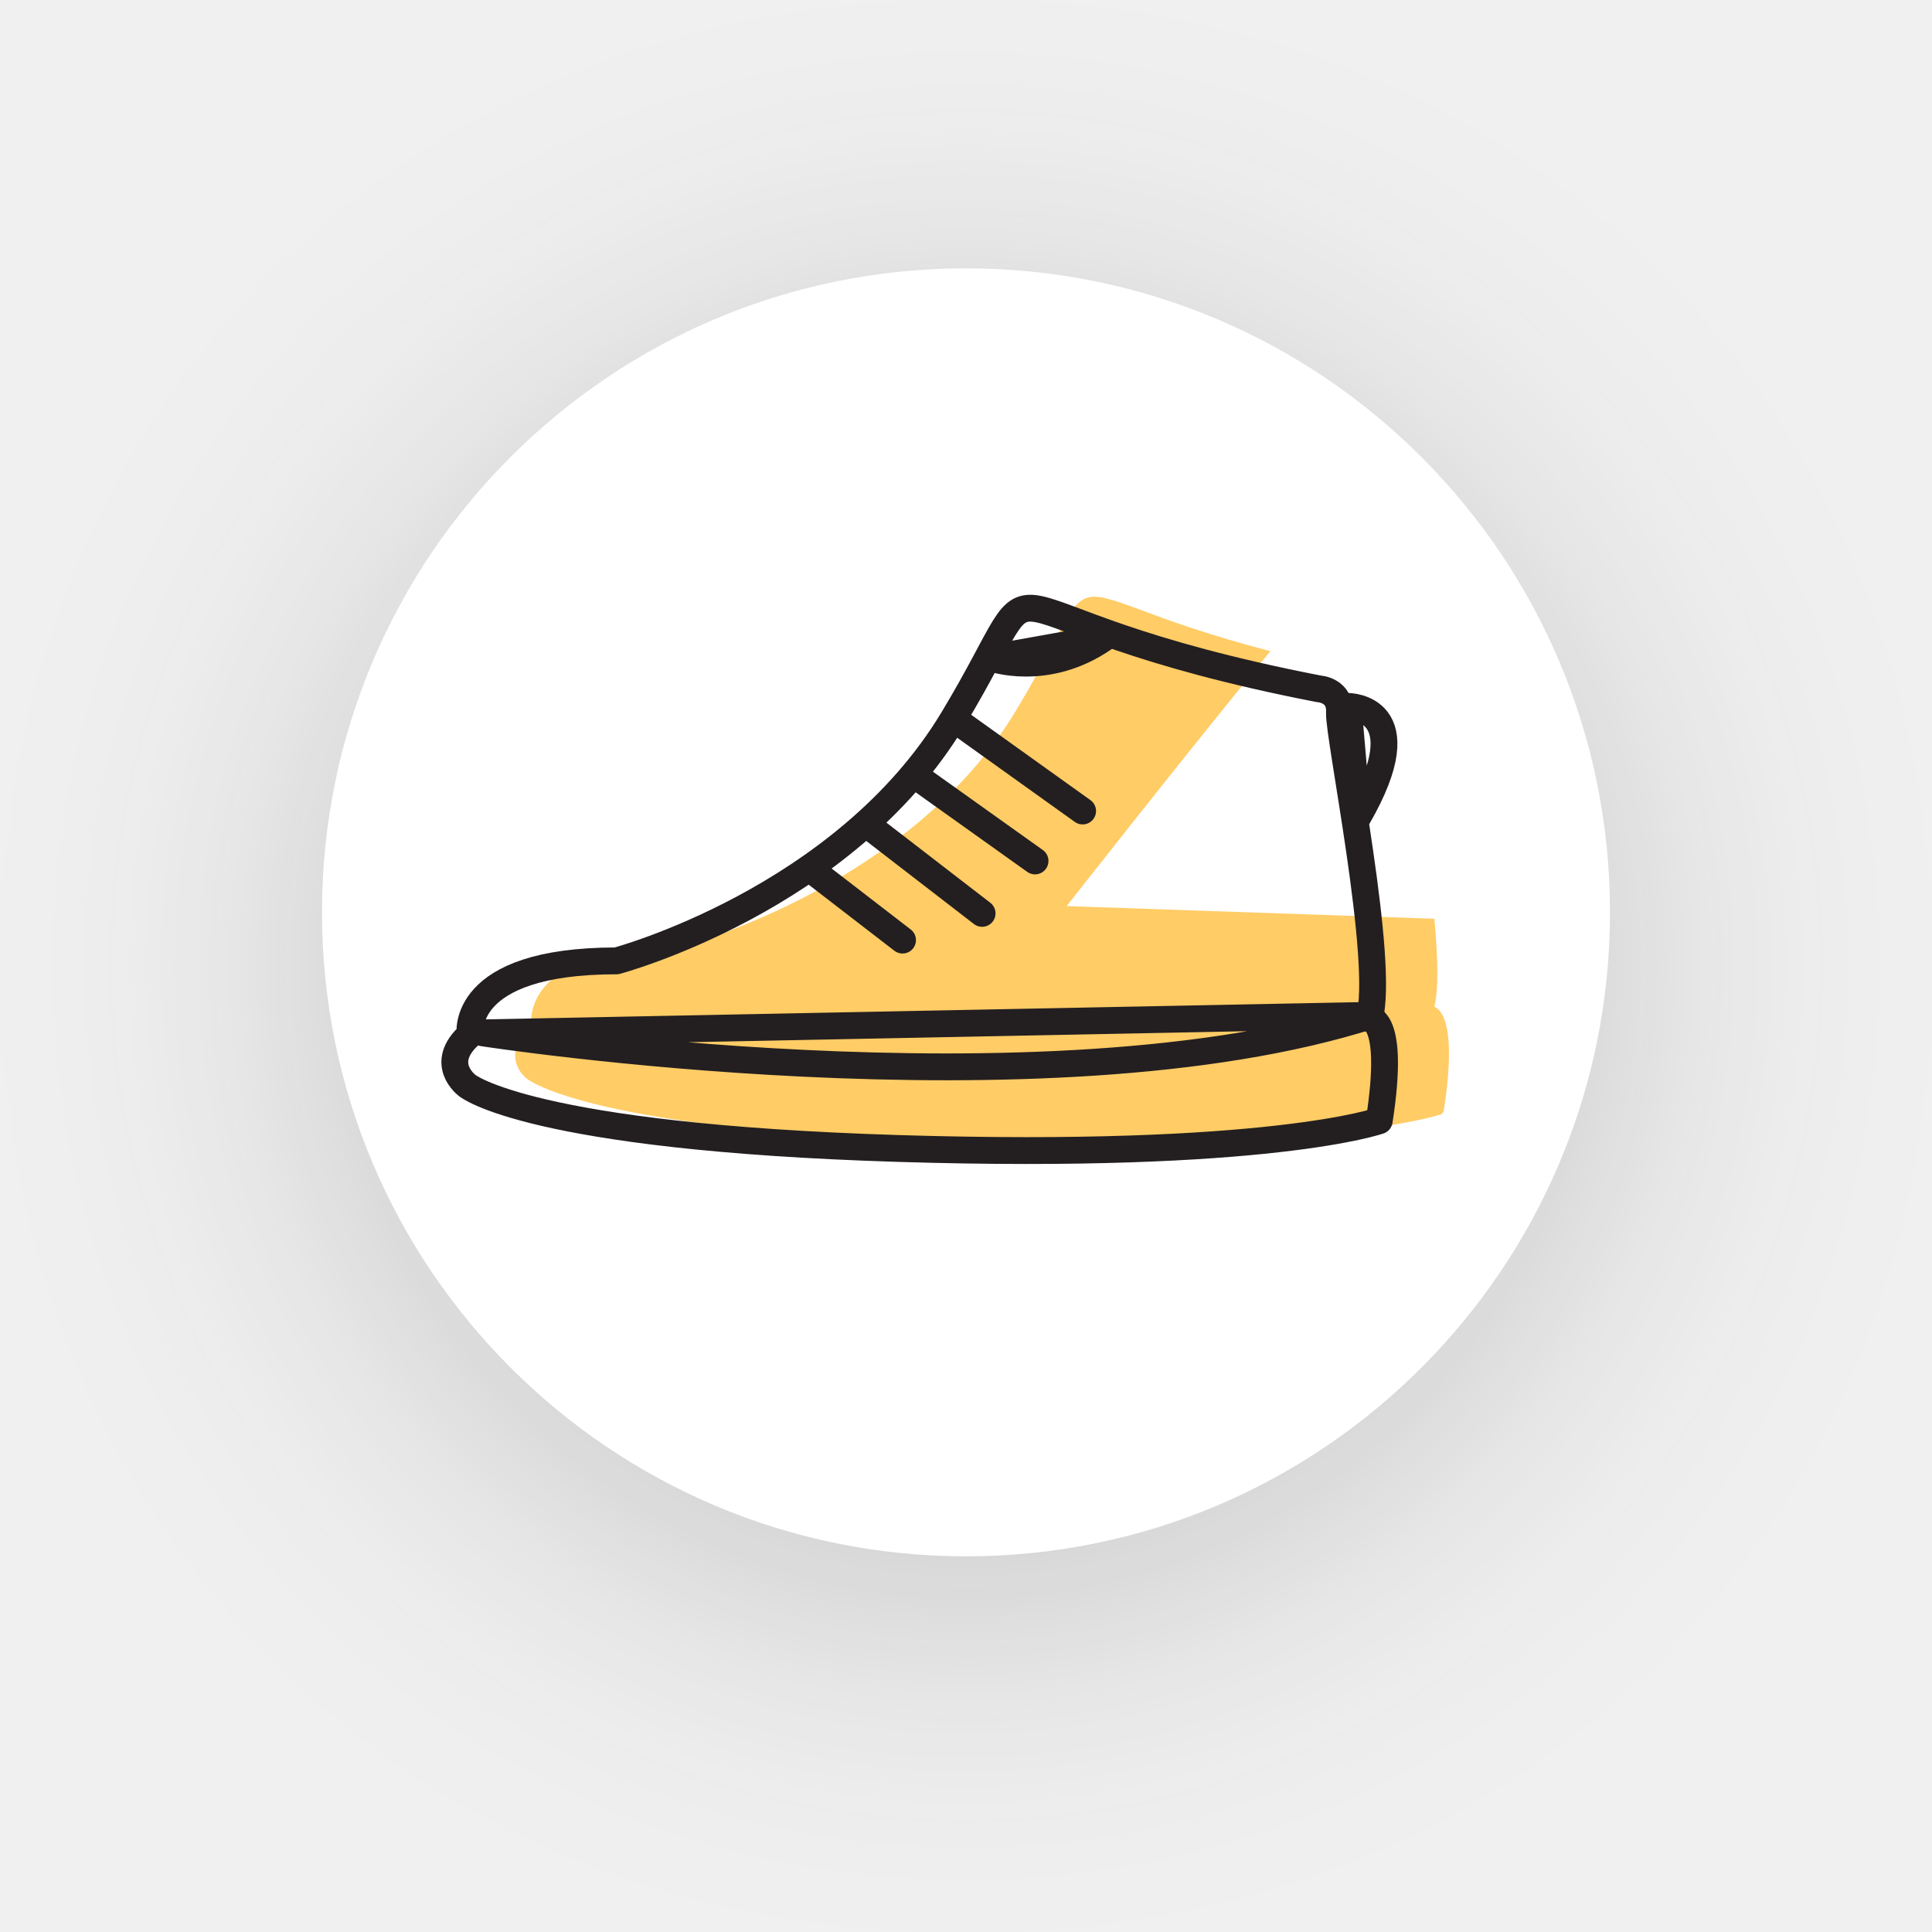
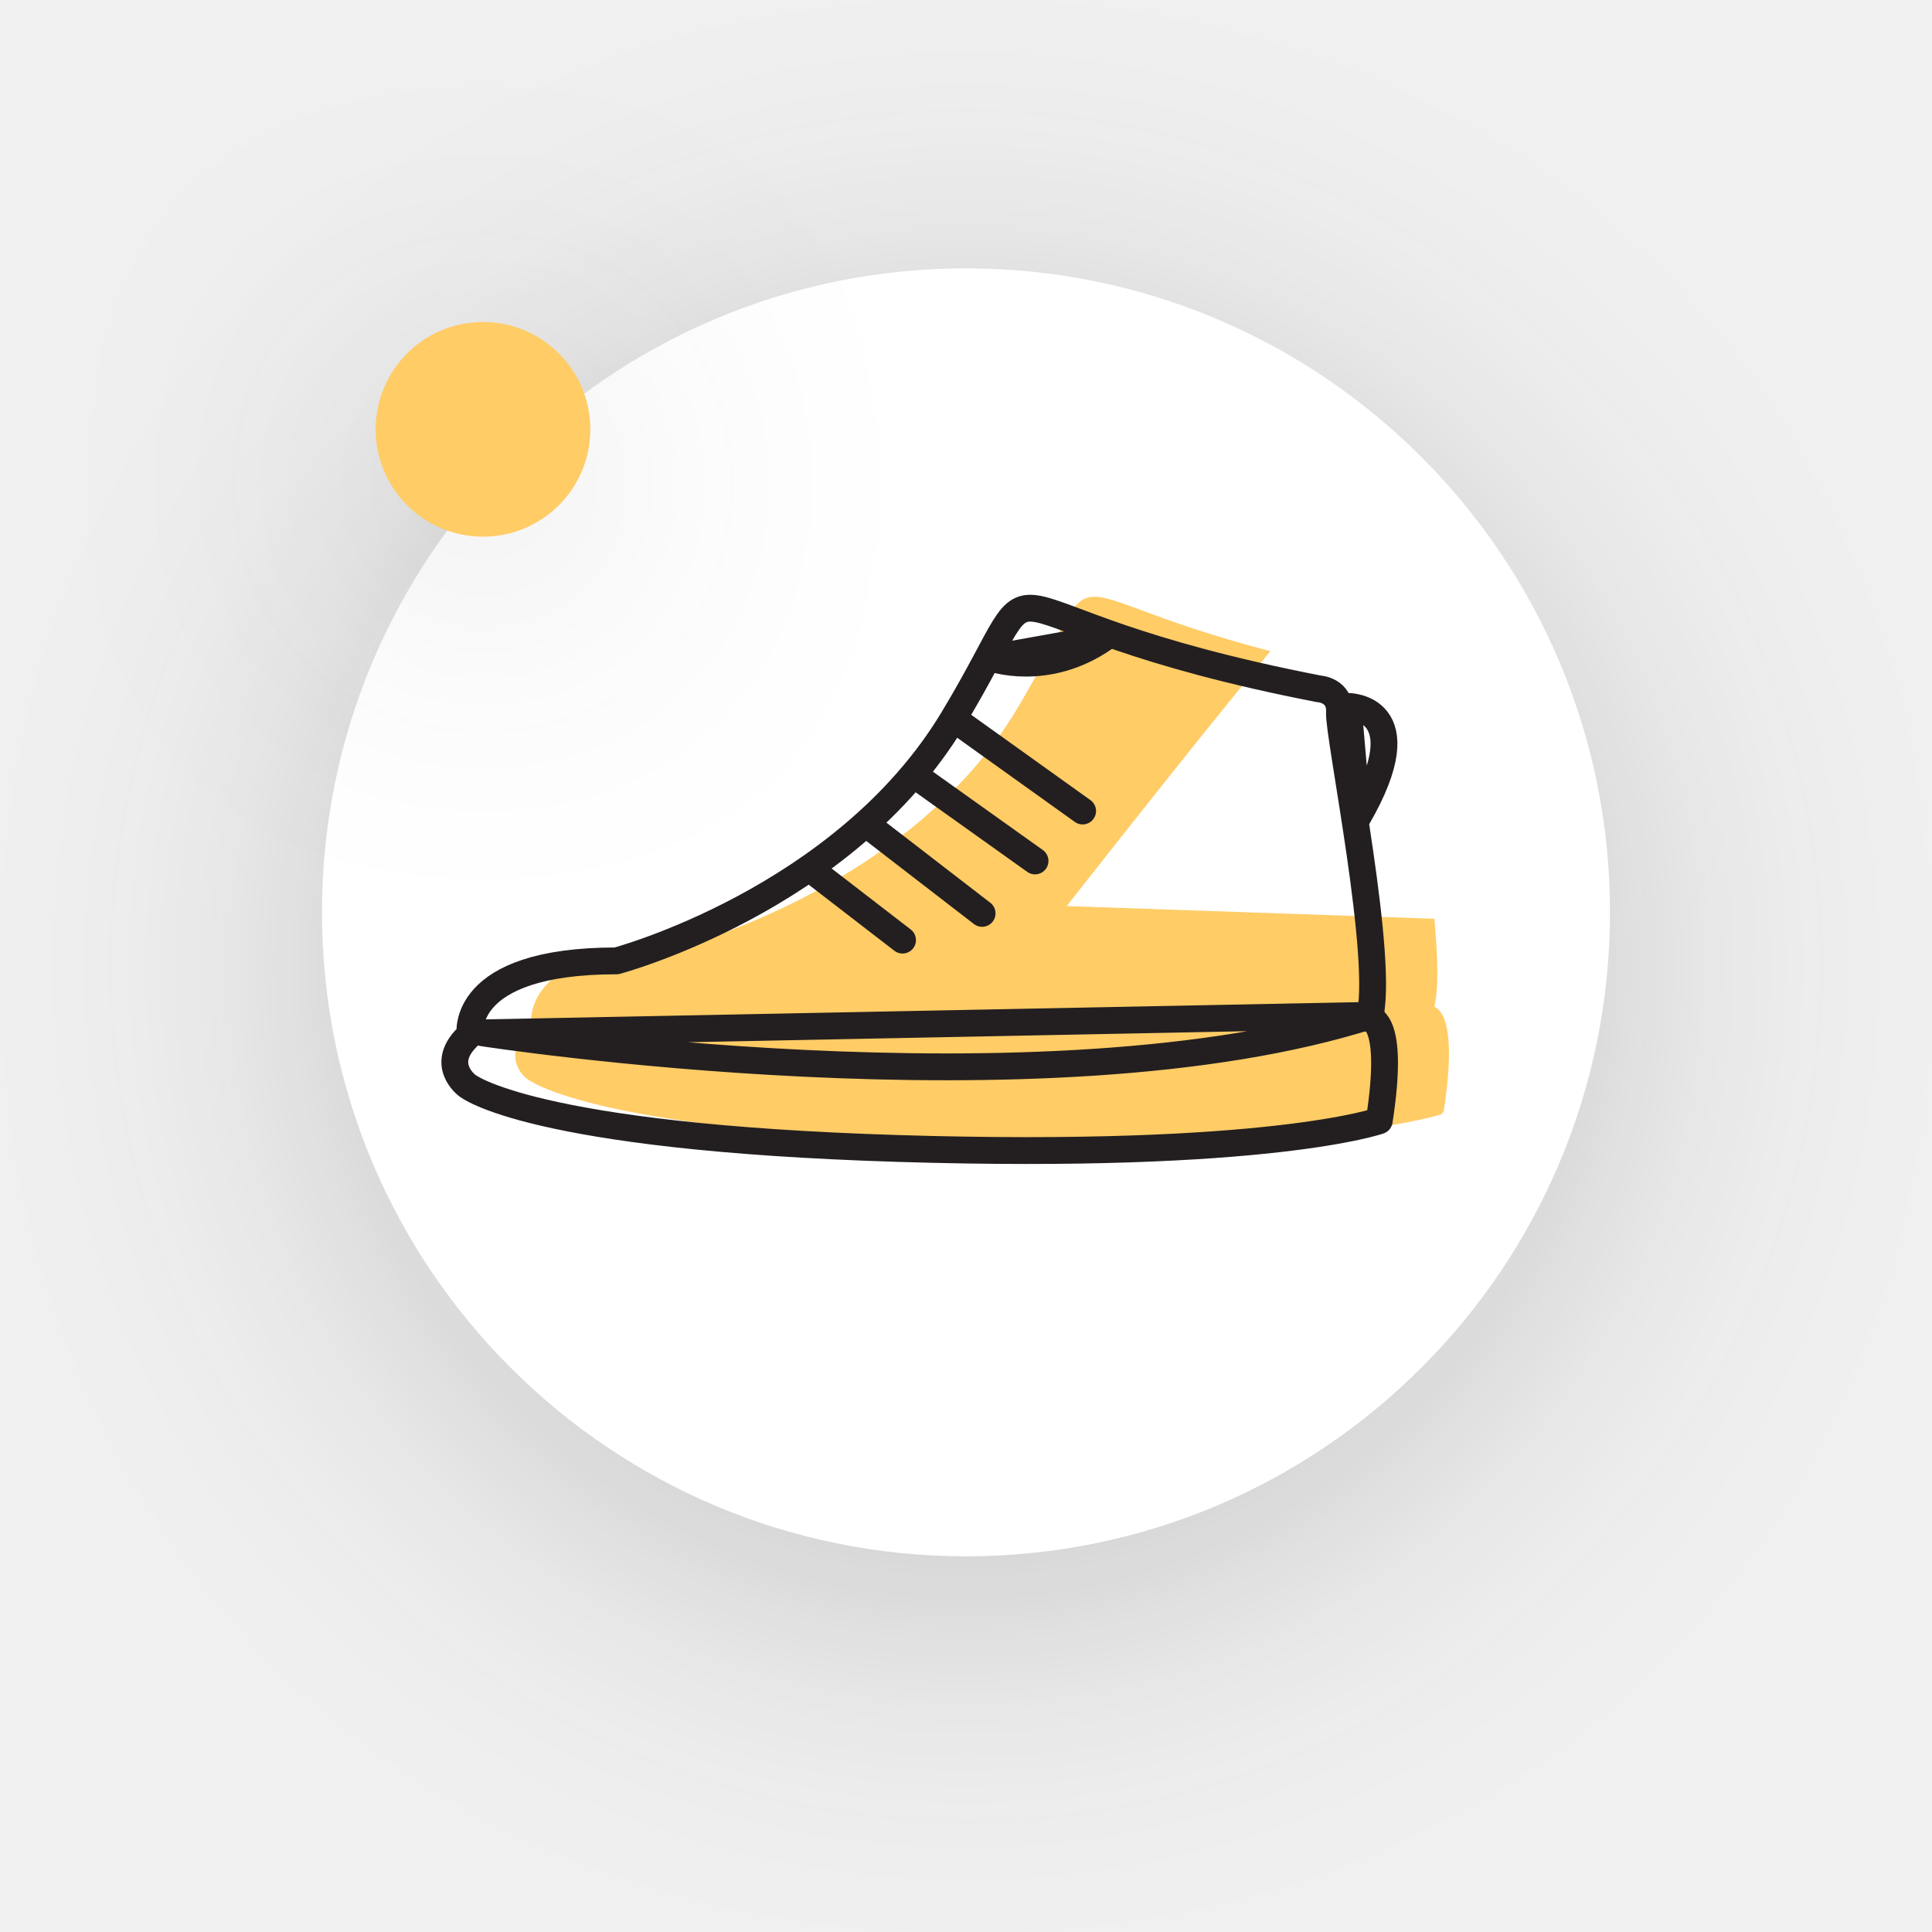
<svg xmlns="http://www.w3.org/2000/svg" width="72" height="72" viewBox="0 0 72 72" fill="none">
  <g filter="url(#filter0_d)">
    <path d="M36 58C49.255 58 60 47.255 60 34C60 20.745 49.255 10 36 10C22.745 10 12 20.745 12 34C12 47.255 22.745 58 36 58Z" fill="white" />
  </g>
  <path fill-rule="evenodd" clip-rule="evenodd" d="M42.511 22.731C40.364 21.935 40.304 21.956 39.283 23.922C38.962 24.54 38.523 25.386 37.871 26.469C33.951 32.981 25.634 35.226 25.241 35.329C22.737 35.331 21.062 35.831 20.262 36.815C19.77 37.42 19.779 38.017 19.8 38.218C19.387 38.599 19.186 38.988 19.2 39.373C19.218 39.878 19.605 40.178 19.617 40.187C19.712 40.267 22.096 42.143 35.772 42.563C37.497 42.616 39.072 42.639 40.508 42.639C50.435 42.639 53.685 41.535 53.721 41.522L53.8 41.427C54.197 38.88 53.926 37.965 53.629 37.647C53.568 37.581 53.507 37.542 53.455 37.519C53.618 36.81 53.584 35.699 53.455 34.239L39.753 33.767C39.753 33.767 44.257 28.018 47.342 24.267C45.025 23.663 43.535 23.111 42.511 22.731Z" fill="#FFCC66" />
  <path d="M30.215 32.398L33.635 35.035M17.518 38.558C17.518 38.558 17.085 35.809 22.975 35.809C22.975 35.809 31.451 33.556 35.518 26.798C39.586 20.041 35.365 22.997 49.156 25.672C49.156 25.672 49.964 25.713 49.918 26.558C49.871 27.403 51.634 35.902 51.026 37.966C51.026 37.966 52.007 37.873 51.4 41.767C51.4 41.767 47.286 43.224 33.494 42.801C19.703 42.377 17.413 40.454 17.413 40.454C17.413 40.454 16.303 39.638 17.518 38.558ZM36.934 24.525C36.934 24.525 38.996 25.279 41.158 23.77L36.934 24.525ZM17.998 38.492C17.998 38.492 38.931 41.737 51.118 37.838L17.998 38.492ZM50.243 26.327C50.243 26.327 52.992 26.314 50.599 30.456L50.243 26.327ZM35.655 26.867L40.346 30.224L35.655 26.867ZM34.155 28.935L38.573 32.085L34.155 28.935ZM32.344 30.756L36.6 34.039L32.344 30.756Z" stroke="#231F20" stroke-linecap="round" stroke-linejoin="round" />
+   <g filter="url(#filter1_d)">
+     <circle cx="18" cy="16" r="4" fill="#FFCC66" />
+   </g>
  <defs>
    <filter id="filter0_d" x="0" y="0" width="72" height="72" filterUnits="userSpaceOnUse" color-interpolation-filters="sRGB">
      <feFlood flood-opacity="0" result="BackgroundImageFix" />
      <feColorMatrix in="SourceAlpha" type="matrix" values="0 0 0 0 0 0 0 0 0 0 0 0 0 0 0 0 0 0 127 0" />
      <feOffset dy="2" />
      <feGaussianBlur stdDeviation="6" />
      <feColorMatrix type="matrix" values="0 0 0 0 0.133 0 0 0 0 0.133 0 0 0 0 0.133 0 0 0 0.2 0" />
      <feBlend mode="normal" in2="BackgroundImageFix" result="effect1_dropShadow" />
      <feBlend mode="normal" in="SourceGraphic" in2="effect1_dropShadow" result="shape" />
    </filter>
+     <filter id="filter1_d" x="2" y="2" width="32" height="32" filterUnits="userSpaceOnUse" color-interpolation-filters="sRGB">
+       <feFlood flood-opacity="0" result="BackgroundImageFix" />
+       <feColorMatrix in="SourceAlpha" type="matrix" values="0 0 0 0 0 0 0 0 0 0 0 0 0 0 0 0 0 0 127 0" />
+       <feOffset dy="2" />
+       <feGaussianBlur stdDeviation="6" />
+       <feColorMatrix type="matrix" values="0 0 0 0 0.133 0 0 0 0 0.133 0 0 0 0 0.133 0 0 0 0.2 0" />
+       <feBlend mode="normal" in2="BackgroundImageFix" result="effect1_dropShadow" />
+       <feBlend mode="normal" in="SourceGraphic" in2="effect1_dropShadow" result="shape" />
+     </filter>
  </defs>
</svg>
